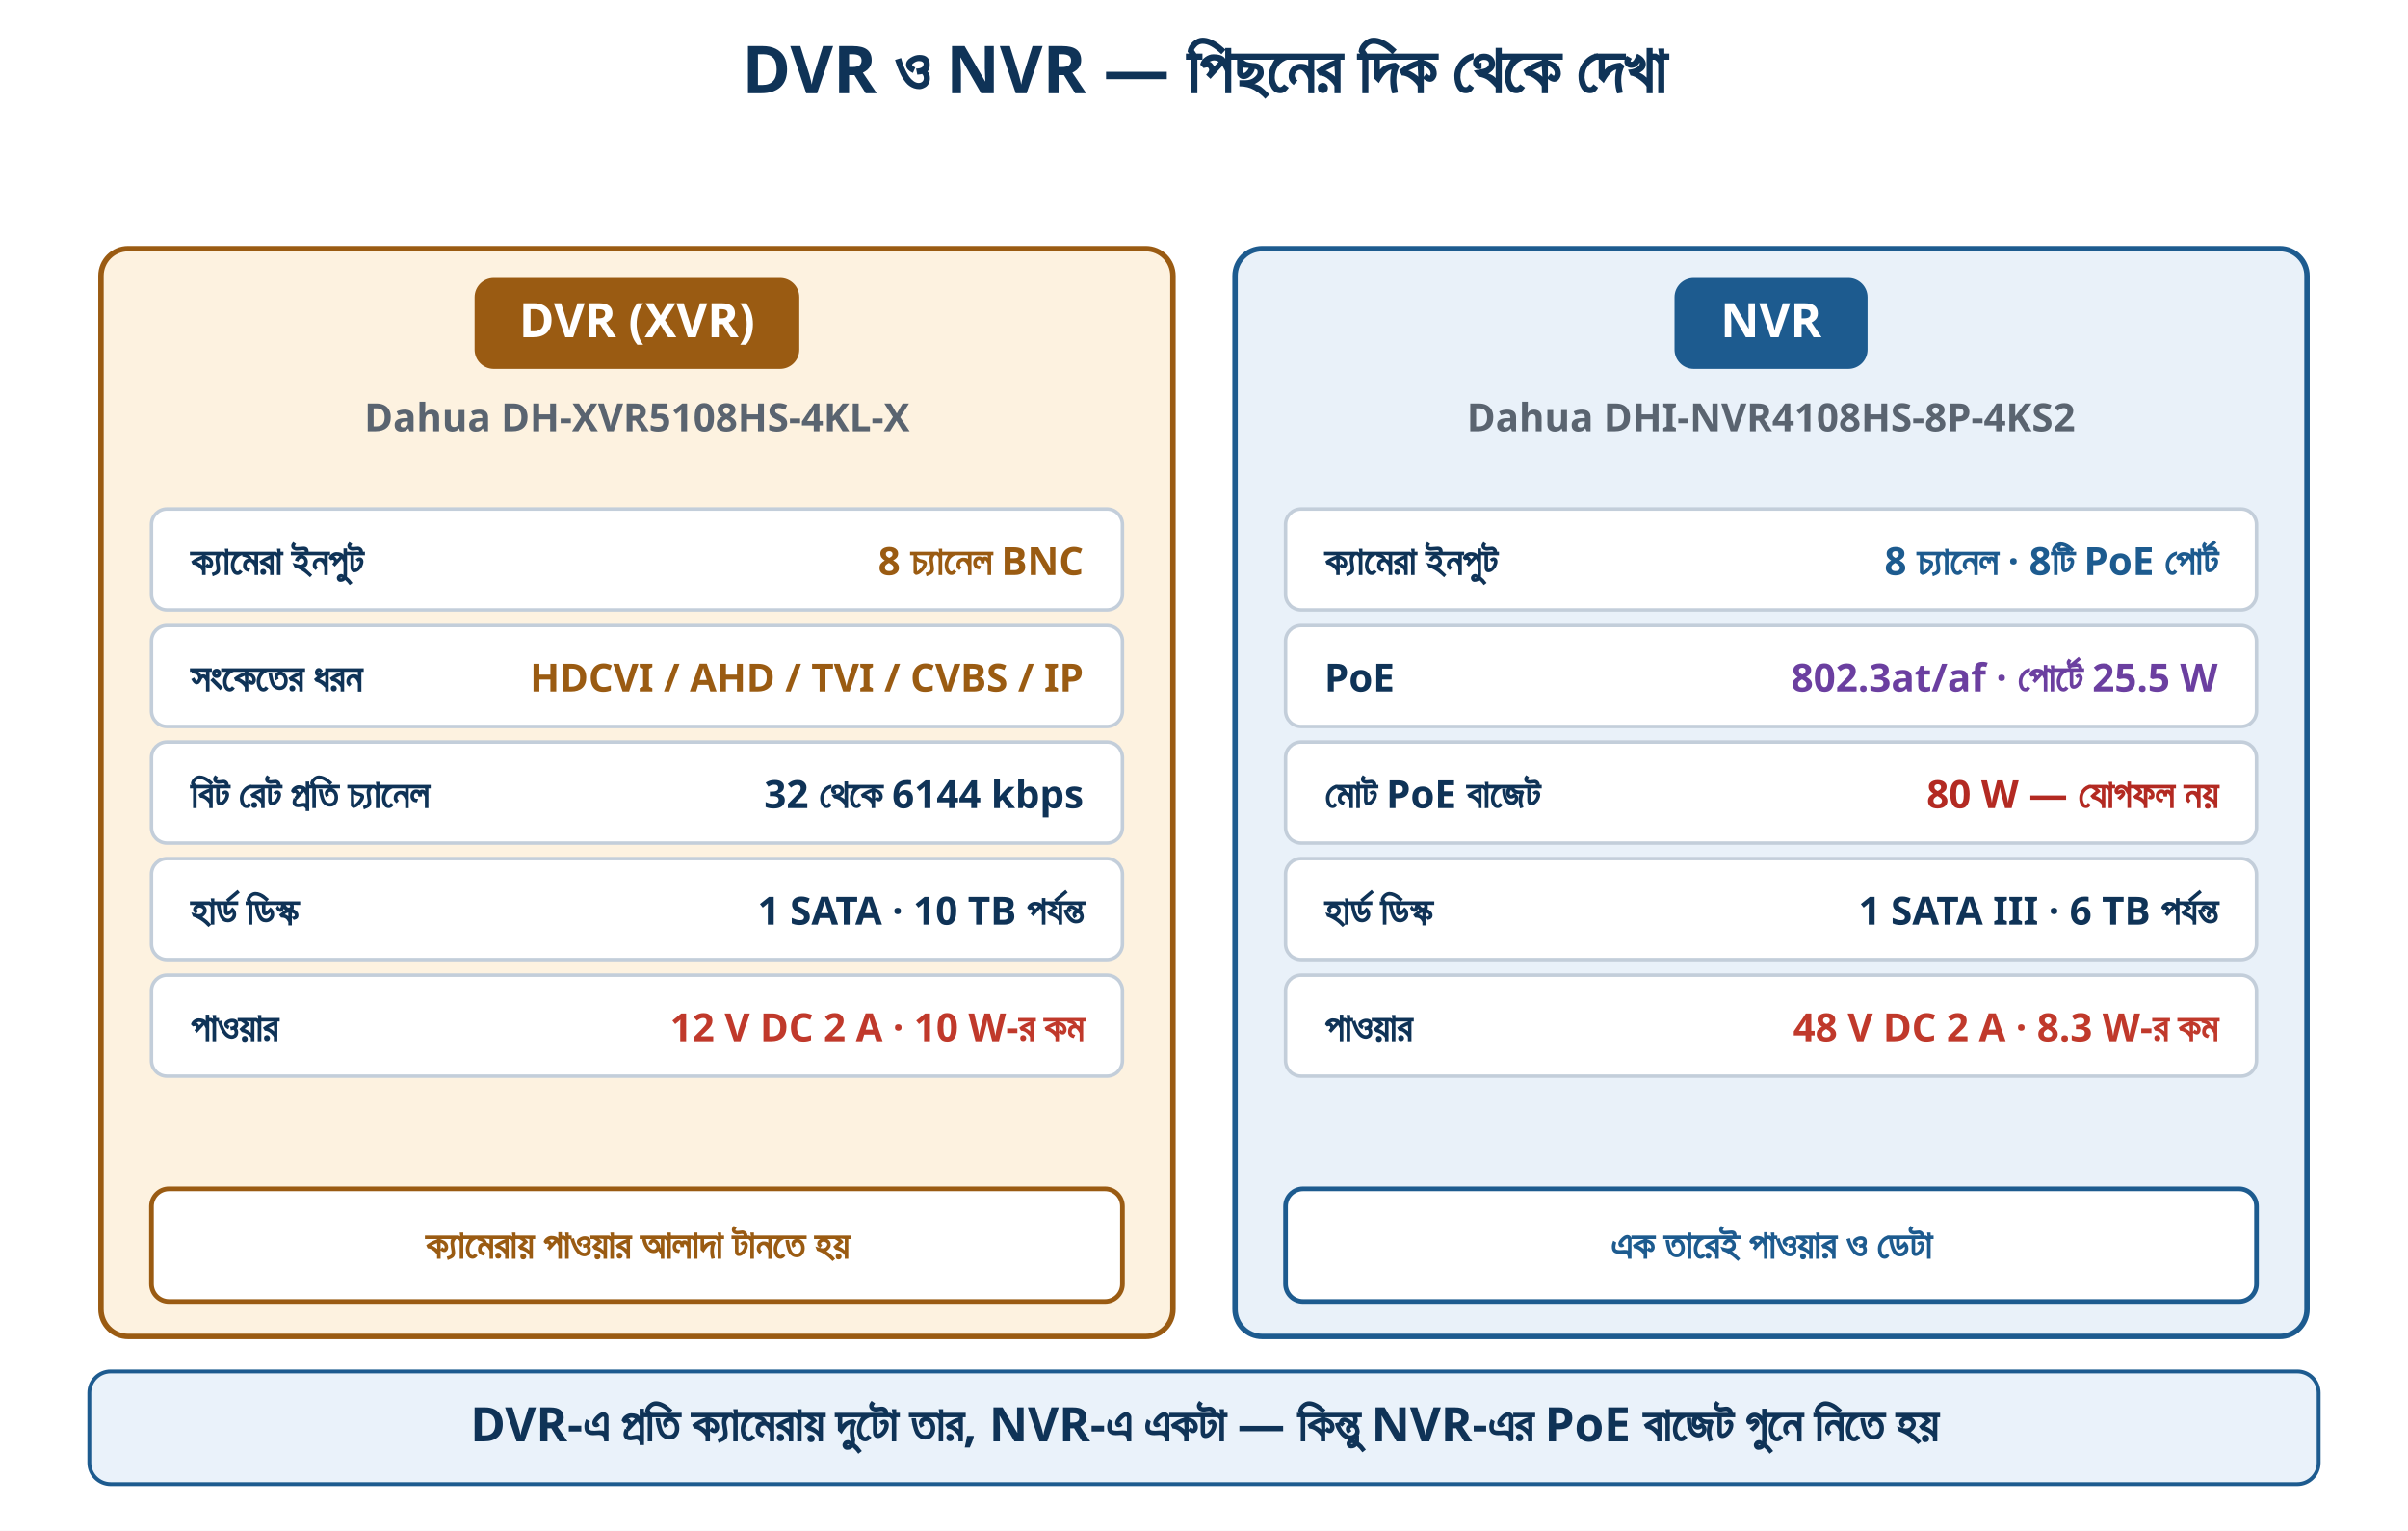
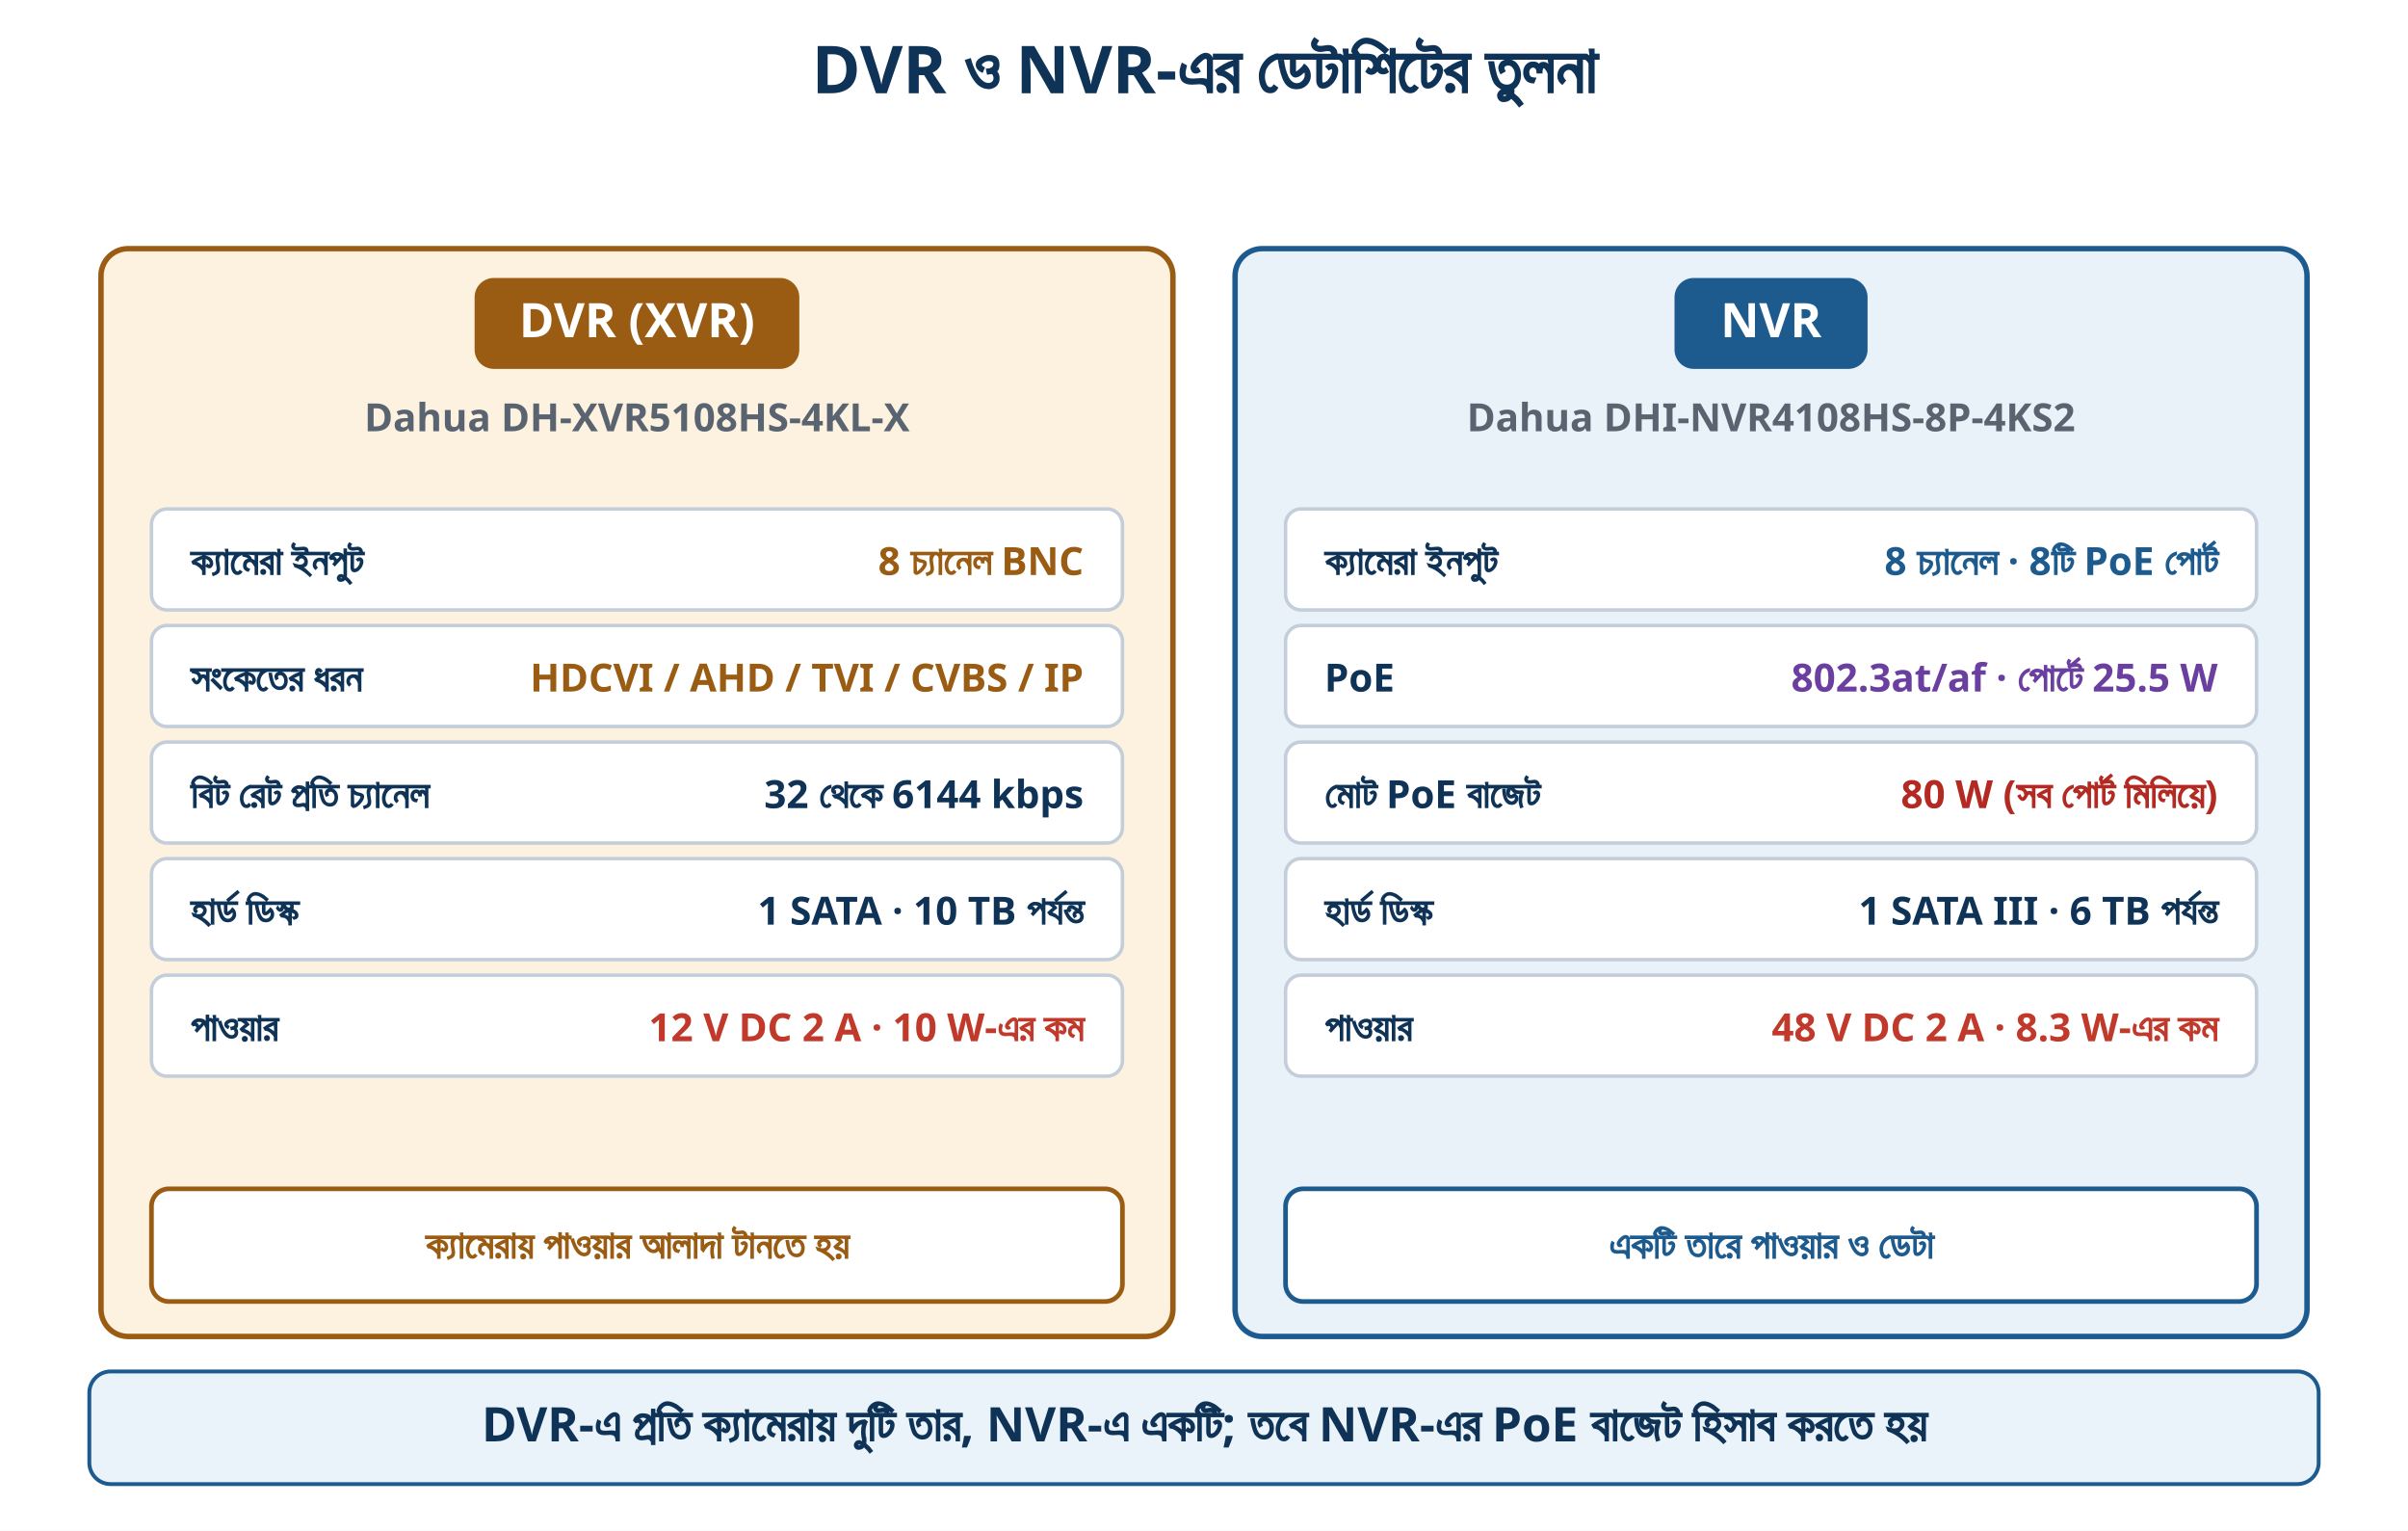
<svg xmlns="http://www.w3.org/2000/svg" width="1240" height="788" viewBox="0 0 1240 788">
  <rect width="1240" height="788" fill="#FFFFFF" />
-   <text x="620.0" y="48.0" font-family="Kalpurush" font-size="34" font-weight="700" fill="#0F3357" text-anchor="middle">DVR ও NVR — পিছনের দিক থেকে দেখা</text>
+   <text x="620.0" y="48.0" font-family="Kalpurush" font-size="34" font-weight="700" fill="#0F3357" text-anchor="middle">DVR ও NVR-এর ডেটাশিটের তুলনা</text>
  <rect x="52.0" y="128.0" width="552.0" height="560.0" rx="14" fill="#FDF2E0" stroke="#9A5B12" stroke-width="2.8" />
  <rect x="245.3" y="144.0" width="165.4" height="45.0" rx="9" fill="#9A5B12" stroke="#9A5B12" stroke-width="1.8" />
  <text x="328.0" y="173.6" font-family="Kalpurush" font-size="24.5" font-weight="600" fill="#FFFFFF" text-anchor="middle">DVR (XVR)</text>
  <text x="328.0" y="222.0" font-family="Kalpurush" font-size="20" font-weight="700" fill="#5A6470" text-anchor="middle">Dahua DH-XVR5108HS-4KL-X</text>
  <rect x="78.0" y="262.0" width="500.0" height="52.0" rx="8" fill="#FFFFFF" stroke="#C3CEDA" stroke-width="1.8" />
  <text x="98.0" y="296.0" font-family="Kalpurush" font-size="20" font-weight="700" fill="#0F3357" text-anchor="start">ক্যামেরা ইনপুট</text>
  <text x="558.0" y="296.0" font-family="Kalpurush" font-size="20" font-weight="700" fill="#9A5B12" text-anchor="end">8 চ্যানেল BNC</text>
  <rect x="78.0" y="322.0" width="500.0" height="52.0" rx="8" fill="#FFFFFF" stroke="#C3CEDA" stroke-width="1.8" />
  <text x="98.0" y="356.0" font-family="Kalpurush" font-size="20" font-weight="700" fill="#0F3357" text-anchor="start">সংকেতের ধরন</text>
  <text x="558.0" y="356.0" font-family="Kalpurush" font-size="20" font-weight="700" fill="#9A5B12" text-anchor="end">HDCVI / AHD / TVI / CVBS / IP</text>
  <rect x="78.0" y="382.0" width="500.0" height="52.0" rx="8" fill="#FFFFFF" stroke="#C3CEDA" stroke-width="1.8" />
  <text x="98.0" y="416.0" font-family="Kalpurush" font-size="20" font-weight="700" fill="#0F3357" text-anchor="start">বিট রেট প্রতি চ্যানেল</text>
  <text x="558.0" y="416.0" font-family="Kalpurush" font-size="20" font-weight="700" fill="#0F3357" text-anchor="end">32 থেকে 6144 kbps</text>
  <rect x="78.0" y="442.0" width="500.0" height="52.0" rx="8" fill="#FFFFFF" stroke="#C3CEDA" stroke-width="1.8" />
  <text x="98.0" y="476.0" font-family="Kalpurush" font-size="20" font-weight="700" fill="#0F3357" text-anchor="start">হার্ড ডিস্ক</text>
  <text x="558.0" y="476.0" font-family="Kalpurush" font-size="20" font-weight="700" fill="#0F3357" text-anchor="end">1 SATA · 10 TB পর্যন্ত</text>
  <rect x="78.0" y="502.0" width="500.0" height="52.0" rx="8" fill="#FFFFFF" stroke="#C3CEDA" stroke-width="1.8" />
  <text x="98.0" y="536.0" font-family="Kalpurush" font-size="20" font-weight="700" fill="#0F3357" text-anchor="start">পাওয়ার</text>
-   <text x="558.0" y="536.0" font-family="Kalpurush" font-size="20" font-weight="700" fill="#C0392B" text-anchor="end">12 V DC 2 A · 10 W-র কম</text>
+   <text x="558.0" y="536.0" font-family="Kalpurush" font-size="20" font-weight="700" fill="#C0392B" text-anchor="end">12 V DC 2 A · 10 W-এর কম</text>
  <rect x="78.0" y="612.0" width="500.0" height="58.0" rx="9" fill="#FFFFFF" stroke="#9A5B12" stroke-width="2.4" />
  <text x="328.0" y="648.0" font-family="Kalpurush" font-size="20" font-weight="700" fill="#9A5B12" text-anchor="middle">ক্যামেরায় পাওয়ার আলাদা টানতে হয়</text>
  <rect x="636.0" y="128.0" width="552.0" height="560.0" rx="14" fill="#E9F1F9" stroke="#1D5B8F" stroke-width="2.8" />
  <rect x="863.2" y="144.0" width="97.6" height="45.0" rx="9" fill="#1D5B8F" stroke="#1D5B8F" stroke-width="1.8" />
  <text x="912.0" y="173.6" font-family="Kalpurush" font-size="24.5" font-weight="600" fill="#FFFFFF" text-anchor="middle">NVR</text>
  <text x="912.0" y="222.0" font-family="Kalpurush" font-size="20" font-weight="700" fill="#5A6470" text-anchor="middle">Dahua DHI-NVR4108HS-8P-4KS2</text>
  <rect x="662.0" y="262.0" width="500.0" height="52.0" rx="8" fill="#FFFFFF" stroke="#C3CEDA" stroke-width="1.8" />
  <text x="682.0" y="296.0" font-family="Kalpurush" font-size="20" font-weight="700" fill="#0F3357" text-anchor="start">ক্যামেরা ইনপুট</text>
  <text x="1142.0" y="296.0" font-family="Kalpurush" font-size="20" font-weight="700" fill="#1D5B8F" text-anchor="end">8 চ্যানেল · 8টি PoE পোর্ট</text>
  <rect x="662.0" y="322.0" width="500.0" height="52.0" rx="8" fill="#FFFFFF" stroke="#C3CEDA" stroke-width="1.8" />
  <text x="682.0" y="356.0" font-family="Kalpurush" font-size="20" font-weight="700" fill="#0F3357" text-anchor="start">PoE</text>
  <text x="1142.0" y="356.0" font-family="Kalpurush" font-size="20" font-weight="700" fill="#6B3FA0" text-anchor="end">802.3at/af · পোর্টে 25.5 W</text>
  <rect x="662.0" y="382.0" width="500.0" height="52.0" rx="8" fill="#FFFFFF" stroke="#C3CEDA" stroke-width="1.8" />
  <text x="682.0" y="416.0" font-family="Kalpurush" font-size="20" font-weight="700" fill="#0F3357" text-anchor="start">মোট PoE বাজেট</text>
-   <text x="1142.0" y="416.0" font-family="Kalpurush" font-size="20" font-weight="700" fill="#B32A22" text-anchor="end">80 W — যোগফল নয়</text>
+   <text x="1142.0" y="416.0" font-family="Kalpurush" font-size="20" font-weight="700" fill="#B32A22" text-anchor="end">80 W (সব পোর্ট মিলিয়ে)</text>
  <rect x="662.0" y="442.0" width="500.0" height="52.0" rx="8" fill="#FFFFFF" stroke="#C3CEDA" stroke-width="1.8" />
  <text x="682.0" y="476.0" font-family="Kalpurush" font-size="20" font-weight="700" fill="#0F3357" text-anchor="start">হার্ড ডিস্ক</text>
  <text x="1142.0" y="476.0" font-family="Kalpurush" font-size="20" font-weight="700" fill="#0F3357" text-anchor="end">1 SATA III · 6 TB পর্যন্ত</text>
  <rect x="662.0" y="502.0" width="500.0" height="52.0" rx="8" fill="#FFFFFF" stroke="#C3CEDA" stroke-width="1.8" />
  <text x="682.0" y="536.0" font-family="Kalpurush" font-size="20" font-weight="700" fill="#0F3357" text-anchor="start">পাওয়ার</text>
-   <text x="1142.0" y="536.0" font-family="Kalpurush" font-size="20" font-weight="700" fill="#C0392B" text-anchor="end">48 V DC 2 A · 8.3 W-র কম</text>
+   <text x="1142.0" y="536.0" font-family="Kalpurush" font-size="20" font-weight="700" fill="#C0392B" text-anchor="end">48 V DC 2 A · 8.3 W-এর কম</text>
  <rect x="662.0" y="612.0" width="500.0" height="58.0" rx="9" fill="#FFFFFF" stroke="#1D5B8F" stroke-width="2.4" />
-   <text x="912.0" y="648.0" font-family="Kalpurush" font-size="20" font-weight="700" fill="#1D5B8F" text-anchor="middle">এক তারেই পাওয়ার ও ডেটা</text>
+   <text x="912.0" y="648.0" font-family="Kalpurush" font-size="20" font-weight="700" fill="#1D5B8F" text-anchor="middle">একটি তারে পাওয়ার ও ডেটা</text>
  <rect x="46.0" y="706.0" width="1148.0" height="58.0" rx="11" fill="#EAF2FA" stroke="#1D5B8F" stroke-width="2" />
-   <text x="620.0" y="742.0" font-family="Kalpurush" font-size="24.5" font-weight="700" fill="#0F3357" text-anchor="middle">DVR-এ প্রতি ক্যামেরায় দুটো তার, NVR-এ একটা — কিন্তু NVR-এর PoE বাজেট গুনে নিতে হয়</text>
+   <text x="620.0" y="742.0" font-family="Kalpurush" font-size="24.5" font-weight="700" fill="#0F3357" text-anchor="middle">DVR-এ প্রতি ক্যামেরায় দুটি তার, NVR-এ একটি; তবে NVR-এর PoE বাজেট হিসাব করতে হয়</text>
</svg>
